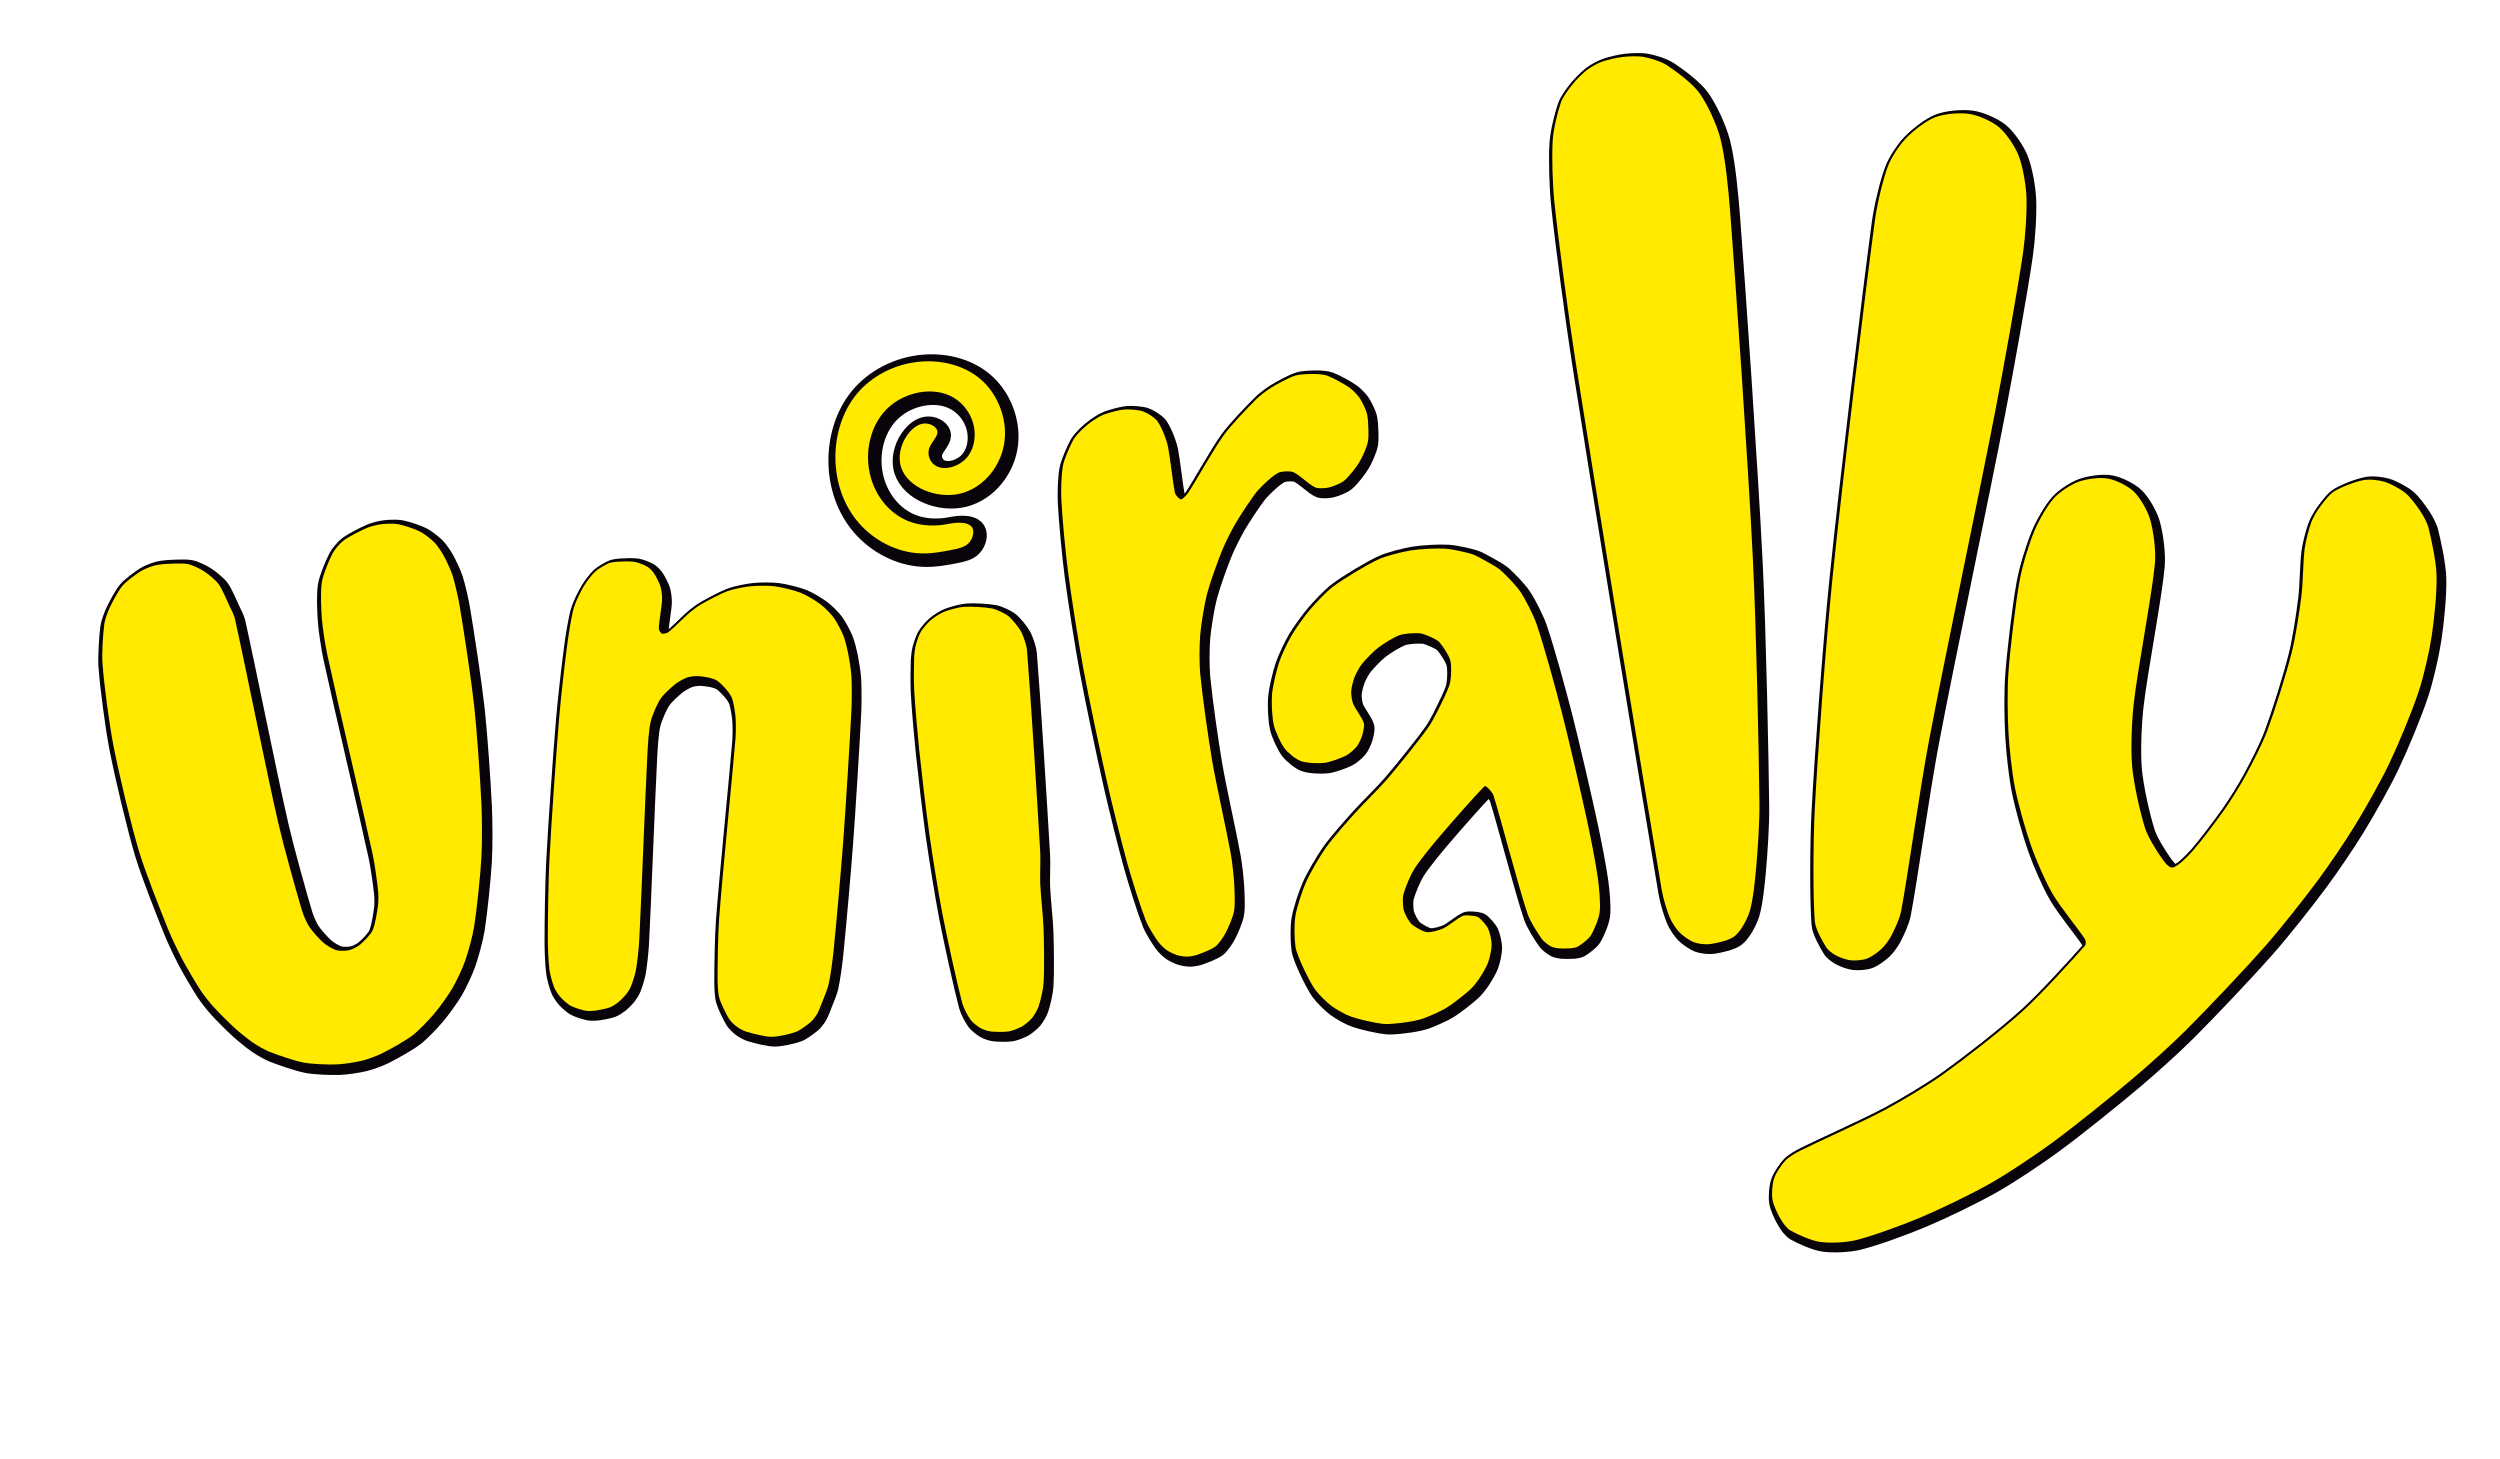
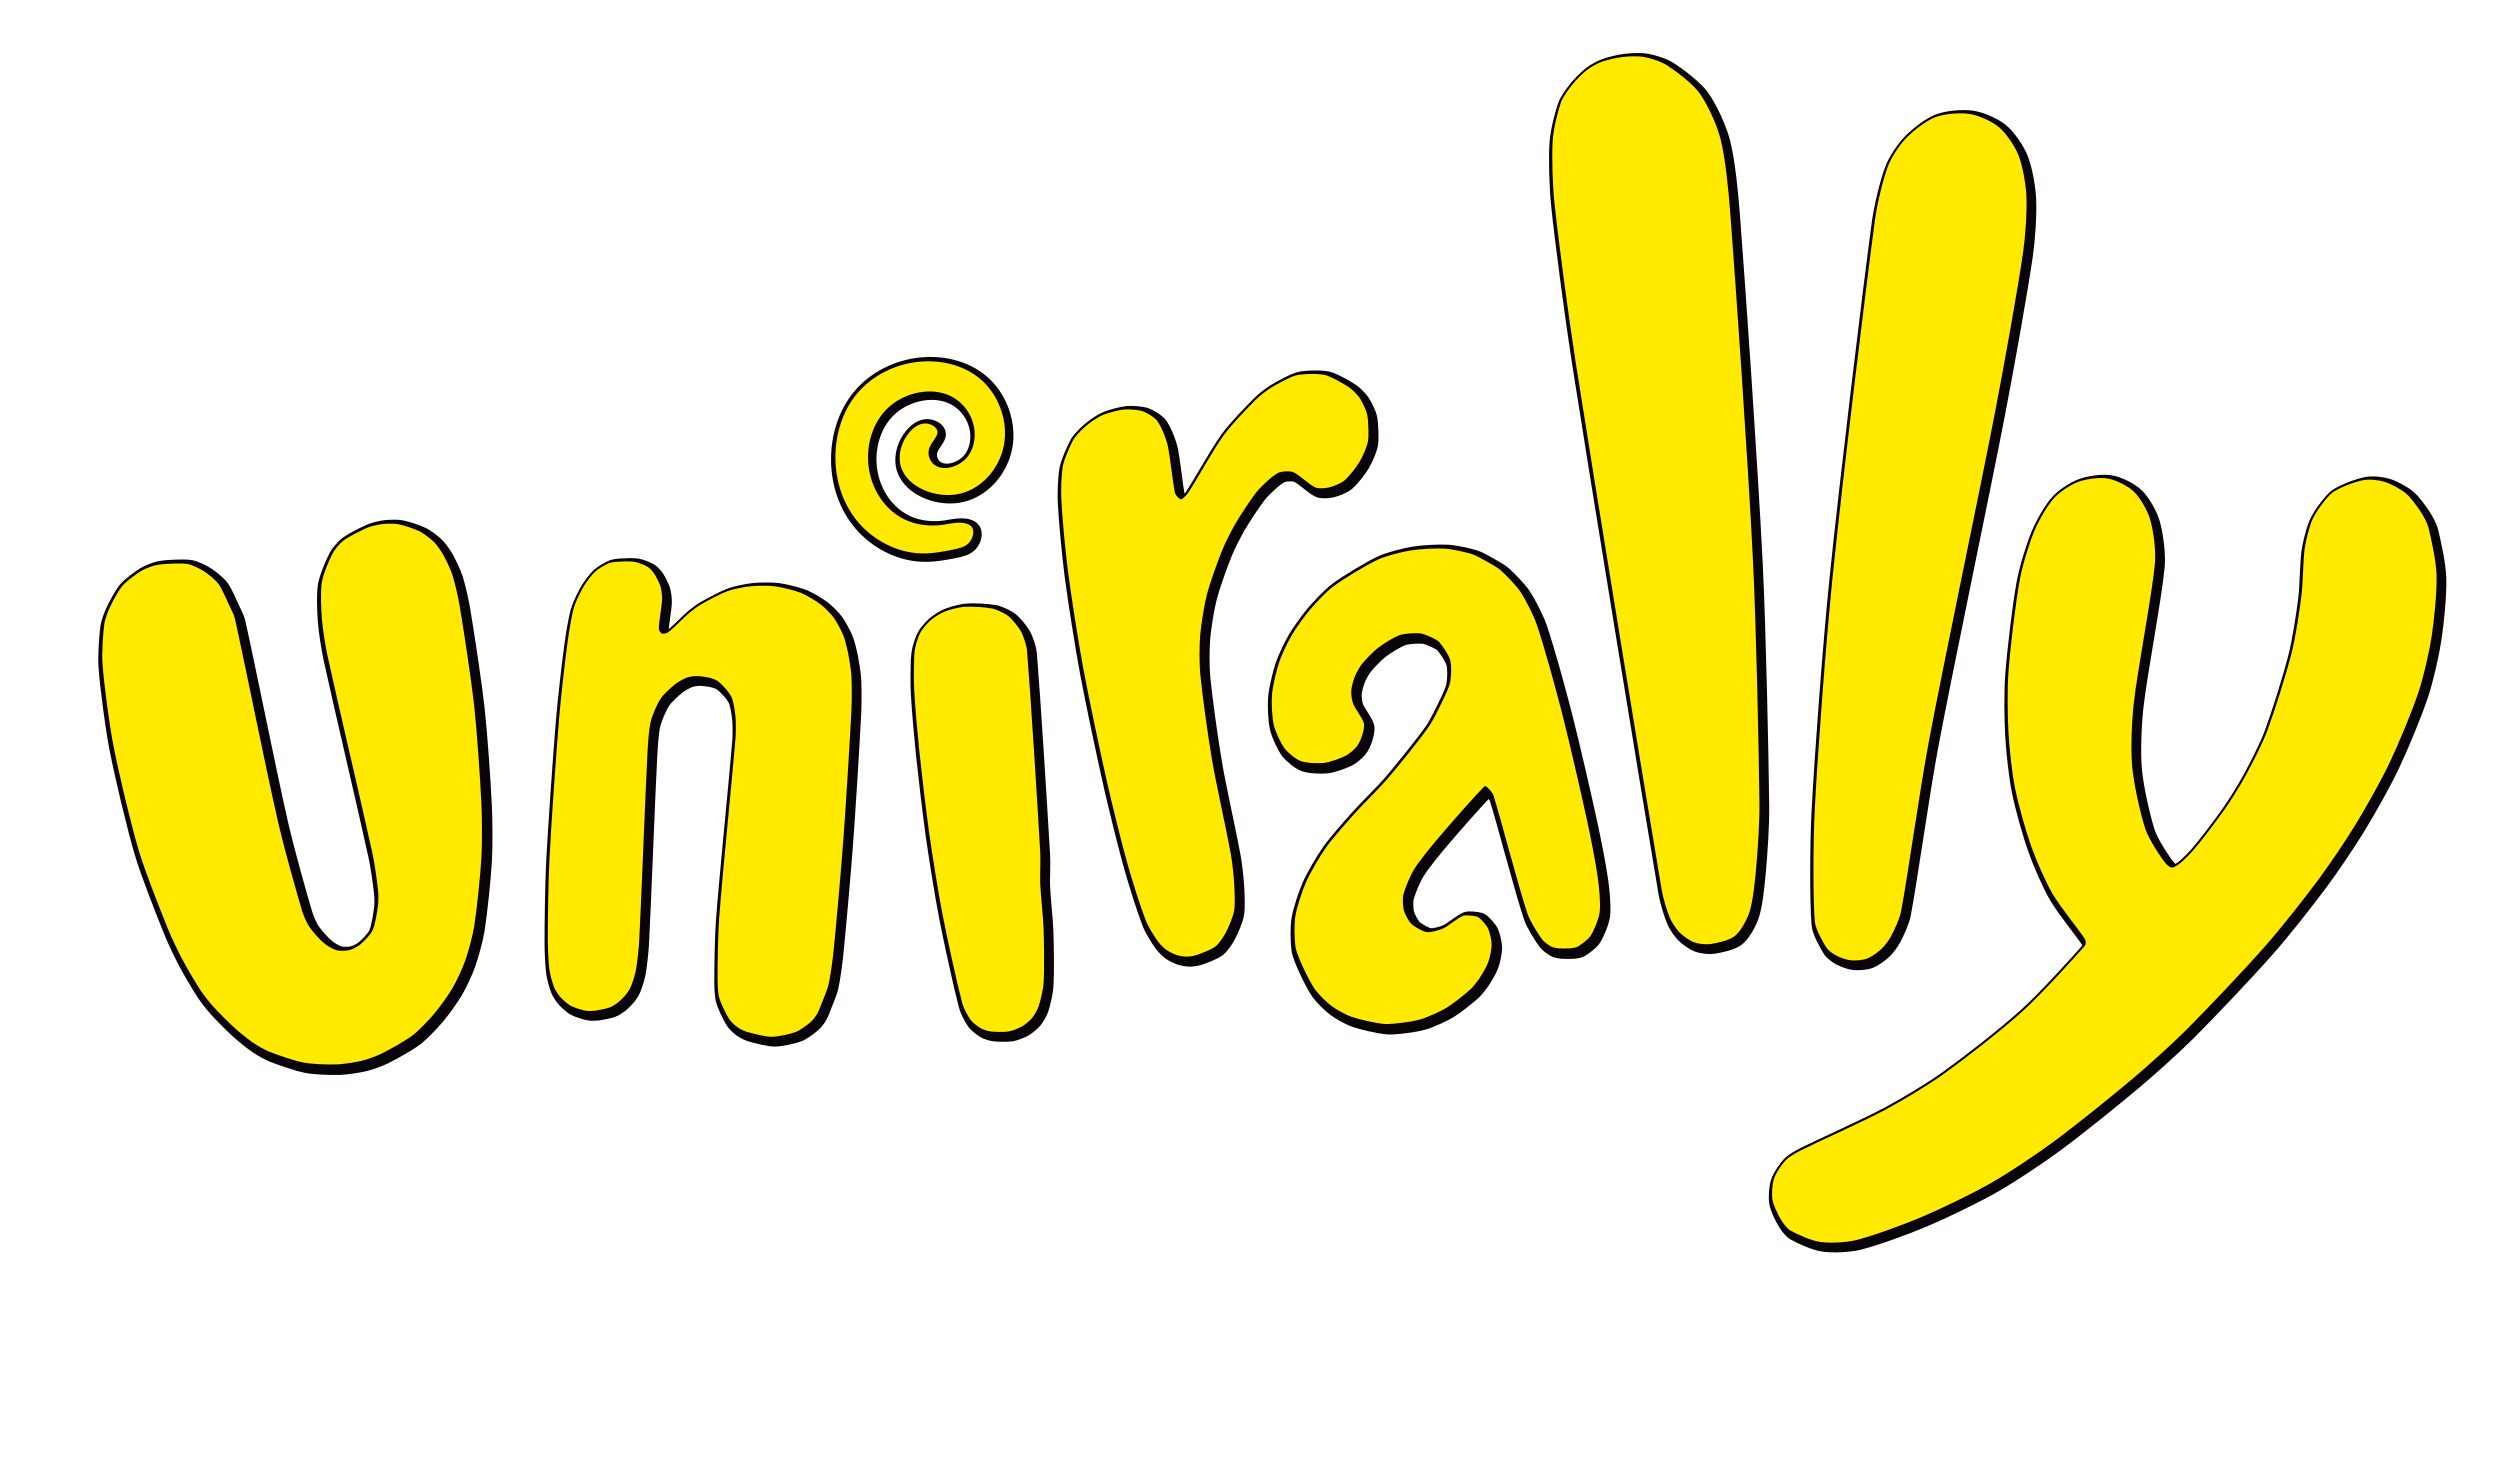
<svg xmlns="http://www.w3.org/2000/svg" viewBox="0 0 1536 896" width="1536" height="896" role="img" aria-labelledby="title desc">
  <defs>
    <path id="shared-u" d="M 189.00 142.00 C 186.70 141.56 182.32 141.73 180.00 142.00 C 177.87 142.25 173.97 143.16 172.00 144.00 C 168.47 145.51 162.09 148.72 159.00 151.00 C 157.07 152.42 154.11 155.87 153.00 158.00 C 150.94 161.94 147.73 169.62 147.00 174.00 C 146.15 179.13 146.61 188.81 147.00 194.00 C 147.39 199.24 148.89 208.86 150.00 214.00 C 155.32 238.70 169.68 299.30 175.00 324.00 C 176.11 329.14 177.44 338.77 178.00 344.00 C 178.22 346.07 178.28 349.94 178.00 352.00 C 177.50 355.69 176.54 362.61 175.00 366.00 C 173.86 368.52 170.11 372.21 168.00 374.00 C 166.67 375.13 163.70 376.61 162.00 377.00 C 160.23 377.41 156.75 377.50 155.00 377.00 C 152.98 376.42 149.58 374.37 148.00 373.00 C 145.63 370.95 141.74 366.60 140.00 364.00 C 138.58 361.87 136.73 357.45 136.00 355.00 C 132.77 344.17 125.90 319.60 123.00 307.00 C 116.27 277.73 104.13 216.80 99.00 194.00 C 98.57 192.07 96.85 188.79 96.00 187.00 C 94.51 183.85 92.07 177.81 90.00 175.00 C 88.36 172.77 84.32 169.50 82.00 168.00 C 79.85 166.61 75.52 164.46 73.00 164.00 C 69.67 163.40 63.38 163.82 60.00 164.00 C 58.42 164.08 55.51 164.53 54.00 165.00 C 52.11 165.58 48.66 166.92 47.00 168.00 C 44.20 169.81 39.16 173.46 37.00 176.00 C 34.66 178.75 31.55 184.74 30.00 188.00 C 28.94 190.23 27.32 194.55 27.00 197.00 C 26.27 202.68 25.57 213.29 26.00 219.00 C 26.88 230.77 29.75 252.41 32.00 264.00 C 34.96 279.23 41.58 307.13 46.00 322.00 C 49.40 333.44 57.57 353.92 62.00 365.00 C 63.81 369.54 67.71 377.68 70.00 382.00 C 72.40 386.53 77.19 394.71 80.00 399.00 C 81.62 401.48 85.01 405.80 87.00 408.00 C 89.96 411.27 95.74 417.03 99.00 420.00 C 101.46 422.24 106.25 426.12 109.00 428.00 C 111.21 429.51 115.51 432.02 118.00 433.00 C 122.82 434.89 131.91 438.04 137.00 439.00 C 141.61 439.87 150.32 440.15 155.00 440.00 C 158.68 439.89 165.42 438.86 169.00 438.00 C 171.96 437.29 177.28 435.36 180.00 434.00 C 184.59 431.71 192.91 427.10 197.00 424.00 C 200.52 421.33 206.15 415.37 209.00 412.00 C 211.89 408.59 216.74 401.86 219.00 398.00 C 221.18 394.29 224.57 387.06 226.00 383.00 C 227.70 378.18 230.20 369.05 231.00 364.00 C 232.55 354.19 234.42 335.92 235.00 326.00 C 235.46 318.21 235.37 303.79 235.00 296.00 C 234.33 281.94 232.54 255.99 231.00 242.00 C 229.42 227.64 225.28 200.68 223.00 187.00 C 222.25 182.52 220.39 174.32 219.00 170.00 C 218.04 167.01 215.53 161.75 214.00 159.00 C 212.91 157.04 210.58 153.58 209.00 152.00 C 207.16 150.16 203.33 147.16 201.00 146.00 C 198.06 144.53 192.23 142.62 189.00 142.00 Z" />
    <path id="shared-n" d="M 295.00 136.00 C 292.77 137.03 288.79 139.33 287.00 141.00 C 284.83 143.02 281.51 147.45 280.00 150.00 C 278.11 153.20 275.02 159.42 274.00 163.00 C 272.40 168.59 270.77 179.24 270.00 185.00 C 268.43 196.67 265.98 218.27 265.00 230.00 C 263.12 252.60 260.17 294.36 259.00 317.00 C 258.34 329.73 258.00 353.26 258.00 366.00 C 258.00 370.95 258.35 380.10 259.00 385.00 C 259.39 387.94 260.87 393.26 262.00 396.00 C 262.71 397.73 264.74 400.61 266.00 402.00 C 267.37 403.50 270.21 406.04 272.00 407.00 C 274.18 408.16 278.58 409.52 281.00 410.00 C 282.53 410.31 285.45 410.21 287.00 410.00 C 289.38 409.68 293.74 408.81 296.00 408.00 C 297.43 407.49 299.82 405.95 301.00 405.00 C 302.44 403.85 304.85 401.44 306.00 400.00 C 306.95 398.82 308.44 396.41 309.00 395.00 C 310.01 392.48 311.52 387.67 312.00 385.00 C 312.83 380.36 313.75 371.70 314.00 367.00 C 315.33 341.92 317.67 278.46 319.00 253.00 C 319.27 247.78 319.80 238.09 321.00 233.00 C 321.91 229.15 324.84 222.32 327.00 219.00 C 328.81 216.23 333.43 212.09 336.00 210.00 C 337.63 208.68 341.04 206.75 343.00 206.00 C 344.48 205.43 347.42 205.00 349.00 205.00 C 351.10 205.00 354.96 205.53 357.00 206.00 C 358.36 206.31 360.87 207.18 362.00 208.00 C 363.78 209.30 366.60 212.29 368.00 214.00 C 368.96 215.17 370.55 217.55 371.00 219.00 C 371.87 221.77 372.76 227.10 373.00 230.00 C 373.28 233.37 373.27 239.63 373.00 243.00 C 371.10 266.37 365.09 325.07 363.00 353.00 C 362.28 362.60 362.00 380.69 362.00 390.00 C 362.00 393.13 362.16 398.99 363.00 402.00 C 364.00 405.58 367.06 411.82 369.00 415.00 C 369.96 416.57 372.51 418.92 374.00 420.00 C 375.41 421.03 378.32 422.52 380.00 423.00 C 383.82 424.09 391.02 426.00 395.00 426.00 C 398.98 426.00 406.28 424.40 410.00 423.00 C 412.63 422.01 416.85 418.82 419.00 417.00 C 420.27 415.92 422.16 413.44 423.00 412.00 C 424.00 410.29 425.28 406.85 426.00 405.00 C 427.10 402.16 429.33 396.97 430.00 394.00 C 431.16 388.87 432.47 379.23 433.00 374.00 C 434.71 357.28 437.68 323.70 439.00 306.00 C 440.54 285.22 443.05 245.19 444.00 226.00 C 444.27 220.55 444.31 210.45 444.00 205.00 C 443.79 201.33 442.72 194.61 442.00 191.00 C 441.42 188.09 440.12 182.74 439.00 180.00 C 437.77 176.98 434.93 171.62 433.00 169.00 C 431.26 166.63 427.35 162.76 425.00 161.00 C 422.11 158.83 416.36 155.32 413.00 154.00 C 409.01 152.43 401.25 150.55 397.00 150.00 C 393.13 149.50 385.88 149.60 382.00 150.00 C 378.30 150.38 371.50 151.72 368.00 153.00 C 363.63 154.60 356.05 158.71 352.00 161.00 C 350.05 162.10 346.70 164.55 345.00 166.00 C 341.50 168.98 335.23 175.53 332.00 178.00 C 331.15 178.65 329.02 179.34 328.00 179.00 C 327.11 178.70 326.00 176.94 326.00 176.00 C 326.00 172.01 327.82 162.71 328.00 158.00 C 328.08 155.91 327.63 152.00 327.00 150.00 C 326.31 147.78 324.29 143.93 323.00 142.00 C 322.18 140.78 320.27 138.74 319.00 138.00 C 317.08 136.88 313.19 135.35 311.00 135.00 C 308.17 134.55 302.85 134.82 300.00 135.00 C 298.68 135.08 296.20 135.44 295.00 136.00 Z" />
    <path id="shared-i" d="M 499.00 155.00 C 495.79 155.22 489.99 156.81 487.00 158.00 C 484.72 158.91 480.86 161.40 479.00 163.00 C 477.18 164.56 474.23 167.94 473.00 170.00 C 471.86 171.90 470.57 175.85 470.00 178.00 C 469.53 179.78 469.07 183.16 469.00 185.00 C 468.81 190.13 468.72 199.81 469.00 205.00 C 469.50 214.38 471.02 231.66 472.00 241.00 C 473.36 254.02 476.17 278.04 478.00 291.00 C 479.81 303.78 483.54 327.33 486.00 340.00 C 488.74 354.12 494.77 381.84 498.00 394.00 C 498.75 396.81 501.28 401.66 503.00 404.00 C 504.20 405.64 507.25 407.98 509.00 409.00 C 510.42 409.83 513.37 410.81 515.00 411.00 C 517.84 411.33 523.17 411.45 526.00 411.00 C 528.19 410.65 532.07 409.10 534.00 408.00 C 535.76 406.99 538.70 404.56 540.00 403.00 C 541.34 401.39 543.34 397.99 544.00 396.00 C 545.18 392.47 546.76 385.72 547.00 382.00 C 547.55 373.44 547.29 357.58 547.00 349.00 C 546.77 341.96 545.31 329.03 545.00 322.00 C 544.79 317.06 545.28 307.93 545.00 303.00 C 543.48 276.21 539.09 206.08 537.00 181.00 C 536.77 178.29 535.09 173.49 534.00 171.00 C 533.25 169.28 531.19 166.45 530.00 165.00 C 528.84 163.58 526.55 160.99 525.00 160.00 C 522.85 158.62 518.51 156.48 516.00 156.00 C 511.65 155.16 503.42 154.70 499.00 155.00 Z" />
    <path id="shared-r" d="M 717.00 22.00 C 715.04 21.25 711.10 21.00 709.00 21.00 C 706.13 21.00 700.74 21.12 698.00 22.00 C 694.12 23.24 687.48 26.88 684.00 29.00 C 681.47 30.54 677.10 33.90 675.00 36.00 C 669.79 41.21 660.33 51.05 656.00 57.00 C 649.89 65.40 639.75 83.78 635.00 91.00 C 634.19 92.23 632.14 94.43 631.00 95.00 C 630.48 95.26 629.41 94.41 629.00 94.00 C 628.34 93.34 627.18 91.92 627.00 91.00 C 625.86 85.30 624.33 70.84 623.00 64.00 C 622.53 61.58 620.99 57.26 620.00 55.00 C 619.16 53.08 617.48 49.48 616.00 48.00 C 614.27 46.27 610.34 43.74 608.00 43.00 C 605.26 42.14 599.86 41.75 597.00 42.00 C 593.80 42.28 588.02 43.89 585.00 45.00 C 583.03 45.72 579.72 47.81 578.00 49.00 C 576.33 50.16 573.44 52.56 572.00 54.00 C 570.56 55.44 567.94 58.20 567.00 60.00 C 565.05 63.72 561.82 70.88 561.00 75.00 C 559.98 80.11 559.75 89.80 560.00 95.00 C 560.53 106.22 562.55 126.87 564.00 138.00 C 565.93 152.88 570.26 180.25 573.00 195.00 C 576.25 212.50 583.08 244.64 587.00 262.00 C 589.84 274.55 595.53 297.61 599.00 310.00 C 601.51 318.95 606.61 335.35 610.00 344.00 C 611.32 347.36 614.92 353.05 617.00 356.00 C 618.06 357.50 620.51 359.92 622.00 361.00 C 623.41 362.03 626.35 363.45 628.00 364.00 C 629.50 364.50 632.42 365.00 634.00 365.00 C 635.58 365.00 638.51 364.53 640.00 364.00 C 642.96 362.95 648.50 360.91 651.00 359.00 C 653.07 357.42 655.79 353.30 657.00 351.00 C 658.68 347.79 661.40 341.57 662.00 338.00 C 662.73 333.64 662.26 325.41 662.00 321.00 C 661.74 316.56 660.79 308.38 660.00 304.00 C 657.53 290.32 651.44 263.38 649.00 249.00 C 646.76 235.80 643.26 211.32 642.00 198.00 C 641.44 192.05 641.49 180.96 642.00 175.00 C 642.54 168.70 644.41 157.12 646.00 151.00 C 647.80 144.08 652.32 131.63 655.00 125.00 C 656.75 120.69 660.64 113.01 663.00 109.00 C 665.85 104.15 671.57 95.46 675.00 91.00 C 676.79 88.67 680.77 84.91 683.00 83.00 C 684.42 81.78 687.20 79.52 689.00 79.00 C 691.00 78.43 695.09 78.18 697.00 79.00 C 700.78 80.62 706.22 86.38 710.00 88.00 C 711.91 88.82 715.98 88.48 718.00 88.00 C 720.49 87.41 725.03 85.64 727.00 84.00 C 729.84 81.63 734.08 76.16 736.00 73.00 C 737.76 70.11 740.34 64.31 741.00 61.00 C 741.66 57.69 741.19 51.37 741.00 48.00 C 740.93 46.68 740.48 44.24 740.00 43.00 C 739.17 40.83 737.35 36.89 736.00 35.00 C 734.72 33.20 731.82 30.25 730.00 29.00 C 726.83 26.83 720.59 23.37 717.00 22.00 Z" />
    <path id="shared-a" d="M 782.00 138.00 C 777.06 137.71 767.88 138.21 763.00 139.00 C 758.21 139.78 749.40 141.95 745.00 144.00 C 738.13 147.20 726.10 154.50 720.00 159.00 C 716.15 161.84 710.10 168.36 707.00 172.00 C 704.10 175.41 699.26 182.14 697.00 186.00 C 694.82 189.71 691.36 196.92 690.00 201.00 C 688.48 205.55 686.41 214.22 686.00 219.00 C 685.62 223.41 685.99 231.69 687.00 236.00 C 687.85 239.63 690.77 246.02 693.00 249.00 C 694.78 251.37 699.21 254.99 702.00 256.00 C 705.19 257.16 711.63 257.40 715.00 257.00 C 718.27 256.61 724.06 254.47 727.00 253.00 C 728.82 252.09 731.71 249.57 733.00 248.00 C 734.10 246.65 735.49 243.67 736.00 242.00 C 736.54 240.24 737.49 236.77 737.00 235.00 C 736.13 231.86 732.18 227.04 731.00 224.00 C 730.33 222.29 729.88 218.83 730.00 217.00 C 730.14 214.86 731.20 210.99 732.00 209.00 C 732.78 207.05 734.68 203.63 736.00 202.00 C 738.09 199.43 742.37 195.01 745.00 193.00 C 747.87 190.81 753.59 187.19 757.00 186.00 C 759.71 185.06 765.13 184.83 768.00 185.00 C 769.64 185.10 772.50 186.32 774.00 187.00 C 775.38 187.63 778.02 188.84 779.00 190.00 C 780.96 192.31 784.20 197.07 785.00 200.00 C 785.82 203.01 785.56 208.93 785.00 212.00 C 784.50 214.76 782.21 219.48 781.00 222.00 C 779.09 225.98 775.55 233.39 773.00 237.00 C 767.46 244.87 756.25 258.68 750.00 266.00 C 745.58 271.17 736.54 279.93 732.00 285.00 C 727.69 289.81 719.74 298.74 716.00 304.00 C 712.69 308.65 707.33 317.79 705.00 323.00 C 702.88 327.73 699.85 336.89 699.00 342.00 C 698.27 346.36 698.37 354.62 699.00 359.00 C 699.43 362.01 701.73 367.23 703.00 370.00 C 704.60 373.49 707.74 379.90 710.00 383.00 C 711.95 385.68 716.35 390.01 719.00 392.00 C 721.61 393.95 726.92 396.94 730.00 398.00 C 734.53 399.56 743.23 401.54 748.00 402.00 C 751.37 402.33 757.64 401.46 761.00 401.00 C 763.38 400.68 767.75 399.82 770.00 399.00 C 773.50 397.73 779.83 394.95 783.00 393.00 C 786.63 390.77 792.81 385.83 796.00 383.00 C 797.52 381.65 799.87 378.69 801.00 377.00 C 802.48 374.77 805.07 370.51 806.00 368.00 C 806.92 365.51 808.00 360.65 808.00 358.00 C 808.00 355.60 807.01 351.17 806.00 349.00 C 805.14 347.16 802.52 344.33 801.00 343.00 C 800.38 342.46 798.82 342.09 798.00 342.00 C 796.45 341.83 793.44 341.41 792.00 342.00 C 788.87 343.29 784.09 347.61 781.00 349.00 C 778.81 349.98 774.38 351.28 772.00 351.00 C 769.69 350.73 765.88 348.37 764.00 347.00 C 762.95 346.24 761.63 344.14 761.00 343.00 C 760.32 341.78 759.21 339.38 759.00 338.00 C 758.68 335.94 758.45 332.01 759.00 330.00 C 760.04 326.18 762.90 319.36 765.00 316.00 C 768.14 310.97 775.17 302.52 779.00 298.00 C 785.31 290.56 798.87 275.13 804.00 270.00 C 804.41 269.59 805.59 270.59 806.00 271.00 C 806.92 271.92 808.61 273.76 809.00 275.00 C 813.18 288.30 822.87 325.80 828.00 341.00 C 829.34 344.97 833.55 351.60 836.00 355.00 C 836.97 356.35 839.54 358.19 841.00 359.00 C 841.94 359.52 843.93 359.90 845.00 360.00 C 846.81 360.16 850.19 360.16 852.00 360.00 C 853.07 359.90 855.10 359.58 856.00 359.00 C 858.02 357.71 861.72 355.03 863.00 353.00 C 864.93 349.94 867.55 343.59 868.00 340.00 C 868.61 335.09 867.67 325.90 867.00 321.00 C 865.85 312.61 862.80 297.27 861.00 289.00 C 857.60 273.35 850.99 244.52 847.00 229.00 C 843.70 216.17 837.30 192.53 833.00 180.00 C 831.30 175.05 826.90 166.35 824.00 162.00 C 821.65 158.48 816.15 152.82 813.00 150.00 C 811.17 148.36 807.14 146.20 805.00 145.00 C 802.97 143.86 799.22 141.68 797.00 141.00 C 793.20 139.84 785.97 138.23 782.00 138.00 Z" />
    <path id="shared-spiral" d="M 383.202 65.294       C 373.570 66.095 364.298 70.674 358.293 77.980       C 352.698 84.788 349.941 93.964 350.025 103.010       C 350.111 112.189 353.122 121.233 359.034 128.096       C 364.996 135.017 373.908 139.720 383.075 140.098       C 387.319 140.273 391.618 139.520 395.928 138.640       C 398.255 138.164 400.585 137.652 402.108 136.003       C 403.632 134.355 404.348 131.572 403.360 129.984       C 402.484 128.578 400.271 128.111 398.161 128.132       C 396.051 128.153 394.043 128.664 391.969 128.954       C 387.953 129.515 383.686 129.249 379.917 128.037       C 370.693 125.073 364.452 116.447 363.052 106.849       C 361.793 98.220 364.445 88.805 370.881 83.017       C 377.552 77.018 388.289 74.916 395.827 79.166       C 400.060 81.552 403.284 85.942 404.141 91.024       C 404.854 95.257 403.924 99.971 400.978 103.090       C 397.533 106.738 391.330 108.204 388.158 105.157       C 386.675 103.732 385.854 101.320 386.648 99.043       C 387.441 96.767 389.849 94.627 389.856 92.812       C 389.864 90.997 387.472 89.507 385.237 89.425       C 382.875 89.338 380.687 90.824 378.997 92.750       C 375.982 96.186 374.551 101.021 375.279 105.055       C 376.812 113.541 387.902 118.480 397.009 117.124       C 406.641 115.691 414.056 107.215 415.785 97.758       C 417.397 88.946 414.073 79.282 407.767 73.183       C 401.462 67.083 392.176 64.548 383.202 65.294 Z" />
    <g id="wordmark-contours" fill-rule="evenodd">
      <use id="u" href="#shared-u" transform="translate(34.01856 163.8865) scale(1.113834)" />
      <use id="n" href="#shared-n" transform="translate(77.8475 209.7889) scale(1.002843)" />
      <use id="i" href="#shared-i" transform="translate(83.75058 214.8941) scale(1.01902)" />
      <use id="r" href="#shared-r" transform="translate(69.29543 207.9112) scale(1.040679)" />
      <use id="a" href="#shared-a" transform="translate(22.7813 184.457) scale(1.106048)" />
      <path id="l-first" d="M997,35 C993.29,35.43,987.51,36.72,984,38 C981.29,38.99,977.28,41.23,975,43 C972.19,45.19,968.23,49.22,966,52 C963.72,54.85,960.22,59.56,959,63 C957.02,68.61,954.43,79.42,954,86 C953.34,96.06,953.91,113.41,955,124 C957.31,146.44,963.73,194.65,968,222 C978.89,291.8,1011.43,490.57,1021,547 C1021.83,551.89,1024.18,559.71,1026,564 C1027.18,566.79,1029.86,570.86,1032,573 C1034.14,575.14,1038.16,577.95,1041,579 C1043.64,579.97,1048.22,580.44,1051,580 C1055.13,579.34,1062.6,577.83,1066,575 C1069.76,571.86,1073.55,564.68,1075,560 C1077.14,553.07,1078.31,540.61,1079,533 C1079.99,522.11,1081.12,504.93,1081,494 C1080.67,462.81,1079.08,385.96,1077,344 C1074.03,284.03,1066.3,172.74,1063,130 C1062.02,117.33,1060.13,97.05,1057,85 C1054.82,76.63,1049.11,63.97,1044,57 C1039.65,51.07,1029.61,43.63,1024,40 C1020.51,37.74,1014.09,35.76,1010,35 C1006.42,34.34,1000.62,34.58,997,35 Z" />
      <path id="l-second" d="M1210,70 C1204.16,69.1,1194.51,69.88,1189,72 C1183.2,74.23,1175.32,80.53,1171,85 C1167.06,89.08,1162.01,96.7,1160,102 C1156.87,110.25,1153.27,125.58,1152,135 C1146.39,176.58,1132.11,294.27,1126,354 C1121.92,393.95,1116.82,462.02,1115,497 C1114,516.29,1113.85,551.98,1115,566 C1115.4,570.87,1119.86,578.53,1122,582 C1123.15,583.86,1126.07,585.97,1128,587 C1130.34,588.25,1134.36,589.72,1137,590 C1139.8,590.29,1144.36,589.97,1147,589 C1149.84,587.95,1153.79,585.07,1156,583 C1158.05,581.09,1160.7,577.48,1162,575 C1163.98,571.21,1167.14,564.44,1168,560 C1171.8,540.37,1179.54,485,1185,456 C1194.57,405.18,1216.43,301.67,1226,252 C1231.22,224.92,1239.87,176.78,1243,155 C1244.4,145.28,1245.49,129.8,1245,120 C1244.64,112.87,1242.68,101.62,1240,95 C1237.81,89.6,1232.48,81.73,1228,78 C1223.76,74.47,1215.45,70.84,1210,70 Z" />
      <path id="y" d="M1478,303 C1474.8,300.38,1468.95,297.22,1465,296 C1461.51,294.93,1455.58,294.31,1452,295 C1446.88,295.99,1438.45,299.19,1434,302 C1430.81,304.01,1427.23,308.97,1425,312 C1423.29,314.32,1420.98,318.29,1420,321 C1418.52,325.13,1416.61,332.42,1416,337 C1415.01,344.43,1415.01,357.92,1414,366 C1412.77,375.87,1410.44,391.36,1408,401 C1404.55,414.65,1397.62,436.63,1393,449 C1390.07,456.86,1384,468.62,1380,476 C1376.71,482.08,1370.97,491.34,1367,497 C1361.72,504.52,1352.28,517.06,1347,523 C1344.09,526.27,1338.13,532.34,1335,533 C1332.47,533.53,1329.49,529.11,1328,527 C1325.19,523.04,1319.76,514.49,1318,509 C1315.03,499.76,1310.98,481.83,1310,471 C1309.01,460.12,1309.78,442.86,1311,432 C1313.31,411.38,1322.35,364.64,1324,346 C1324.67,338.42,1323.14,326.26,1321,319 C1319.44,313.7,1314.98,305.83,1311,302 C1307.39,298.53,1299.93,294.87,1295,294 C1290.01,293.12,1281.77,294.27,1277,296 C1272.26,297.73,1265.38,302.25,1262,306 C1257.63,310.85,1252.53,319.98,1250,326 C1246.6,334.09,1242.59,347.37,1241,356 C1238.36,370.36,1235.15,397.49,1234,413 C1233.23,423.33,1233.42,439.66,1234,450 C1234.54,459.57,1236.12,474.6,1238,484 C1240.05,494.26,1244.51,510.14,1248,520 C1250.97,528.39,1256.54,541.3,1261,549 C1265.83,557.34,1277.7,571.72,1281,577 C1281.59,577.95,1281.73,580.15,1281,581 C1274.73,588.26,1254.44,610.61,1243,621 C1230.02,632.79,1208.03,649.93,1194,660 C1184.4,666.89,1168.42,676.43,1158,682 C1143.75,689.61,1116.07,701.88,1106,707 C1103.3,708.37,1099.08,710.79,1097,713 C1094.5,715.66,1091.15,720.54,1090,724 C1088.85,727.46,1088.42,733.4,1089,737 C1089.58,740.59,1092.18,745.87,1094,749 C1095.29,751.23,1097.77,754.7,1100,756 C1103.96,758.31,1112.65,762.2,1118,763 C1124.1,763.91,1134.01,763.45,1140,762 C1150.23,759.52,1169.07,752.61,1180,748 C1192.35,742.79,1211.35,733.62,1223,727 C1234.07,720.71,1250.74,709.55,1261,702 C1275.13,691.61,1296.58,674.29,1310,663 C1319.55,654.96,1334.17,641.83,1343,633 C1356.53,619.47,1378.78,596.02,1392,581 C1401.48,570.23,1415.44,552.51,1424,541 C1430.86,531.78,1441.01,516.81,1447,507 C1453.34,496.63,1462.78,479.98,1468,469 C1473.72,456.98,1481.79,437.63,1486,425 C1489.09,415.72,1492.52,400.67,1494,391 C1495.61,380.45,1497.32,363.67,1497,353 C1496.75,344.76,1493.65,330.44,1492,324 C1491.22,320.97,1488.74,316.6,1487,314 C1484.79,310.69,1481.08,305.52,1478,303 Z" />
+     </g>
+     <g id="spiral-contours">
      <use id="i-spiral" href="#shared-spiral" transform="translate(-37.95696 119.3542) scale(1.574843)" />
    </g>
  </defs>
  <use id="offset-black-border" href="#wordmark-contours" transform="translate(2 2)" fill="#090409" stroke="#090409" stroke-width="8" stroke-linejoin="round" stroke-linecap="round" />
  <use id="uniform-black-keyline" href="#wordmark-contours" fill="none" stroke="#090409" stroke-width="2.4" stroke-linejoin="round" stroke-linecap="round" />
  <use id="yellow-letter-faces" href="#wordmark-contours" fill="#ffea00" />
+   <use id="spiral-offset-black-border" href="#spiral-contours" transform="translate(1.25 1.25)" fill="#090409" stroke="#090409" stroke-width="5" stroke-linejoin="round" stroke-linecap="round" />
+   <use id="spiral-uniform-black-keyline" href="#spiral-contours" fill="none" stroke="#090409" stroke-width="1.5" stroke-linejoin="round" stroke-linecap="round" />
+   <use id="spiral-yellow-letter-face" href="#spiral-contours" fill="#ffea00" />
</svg>
